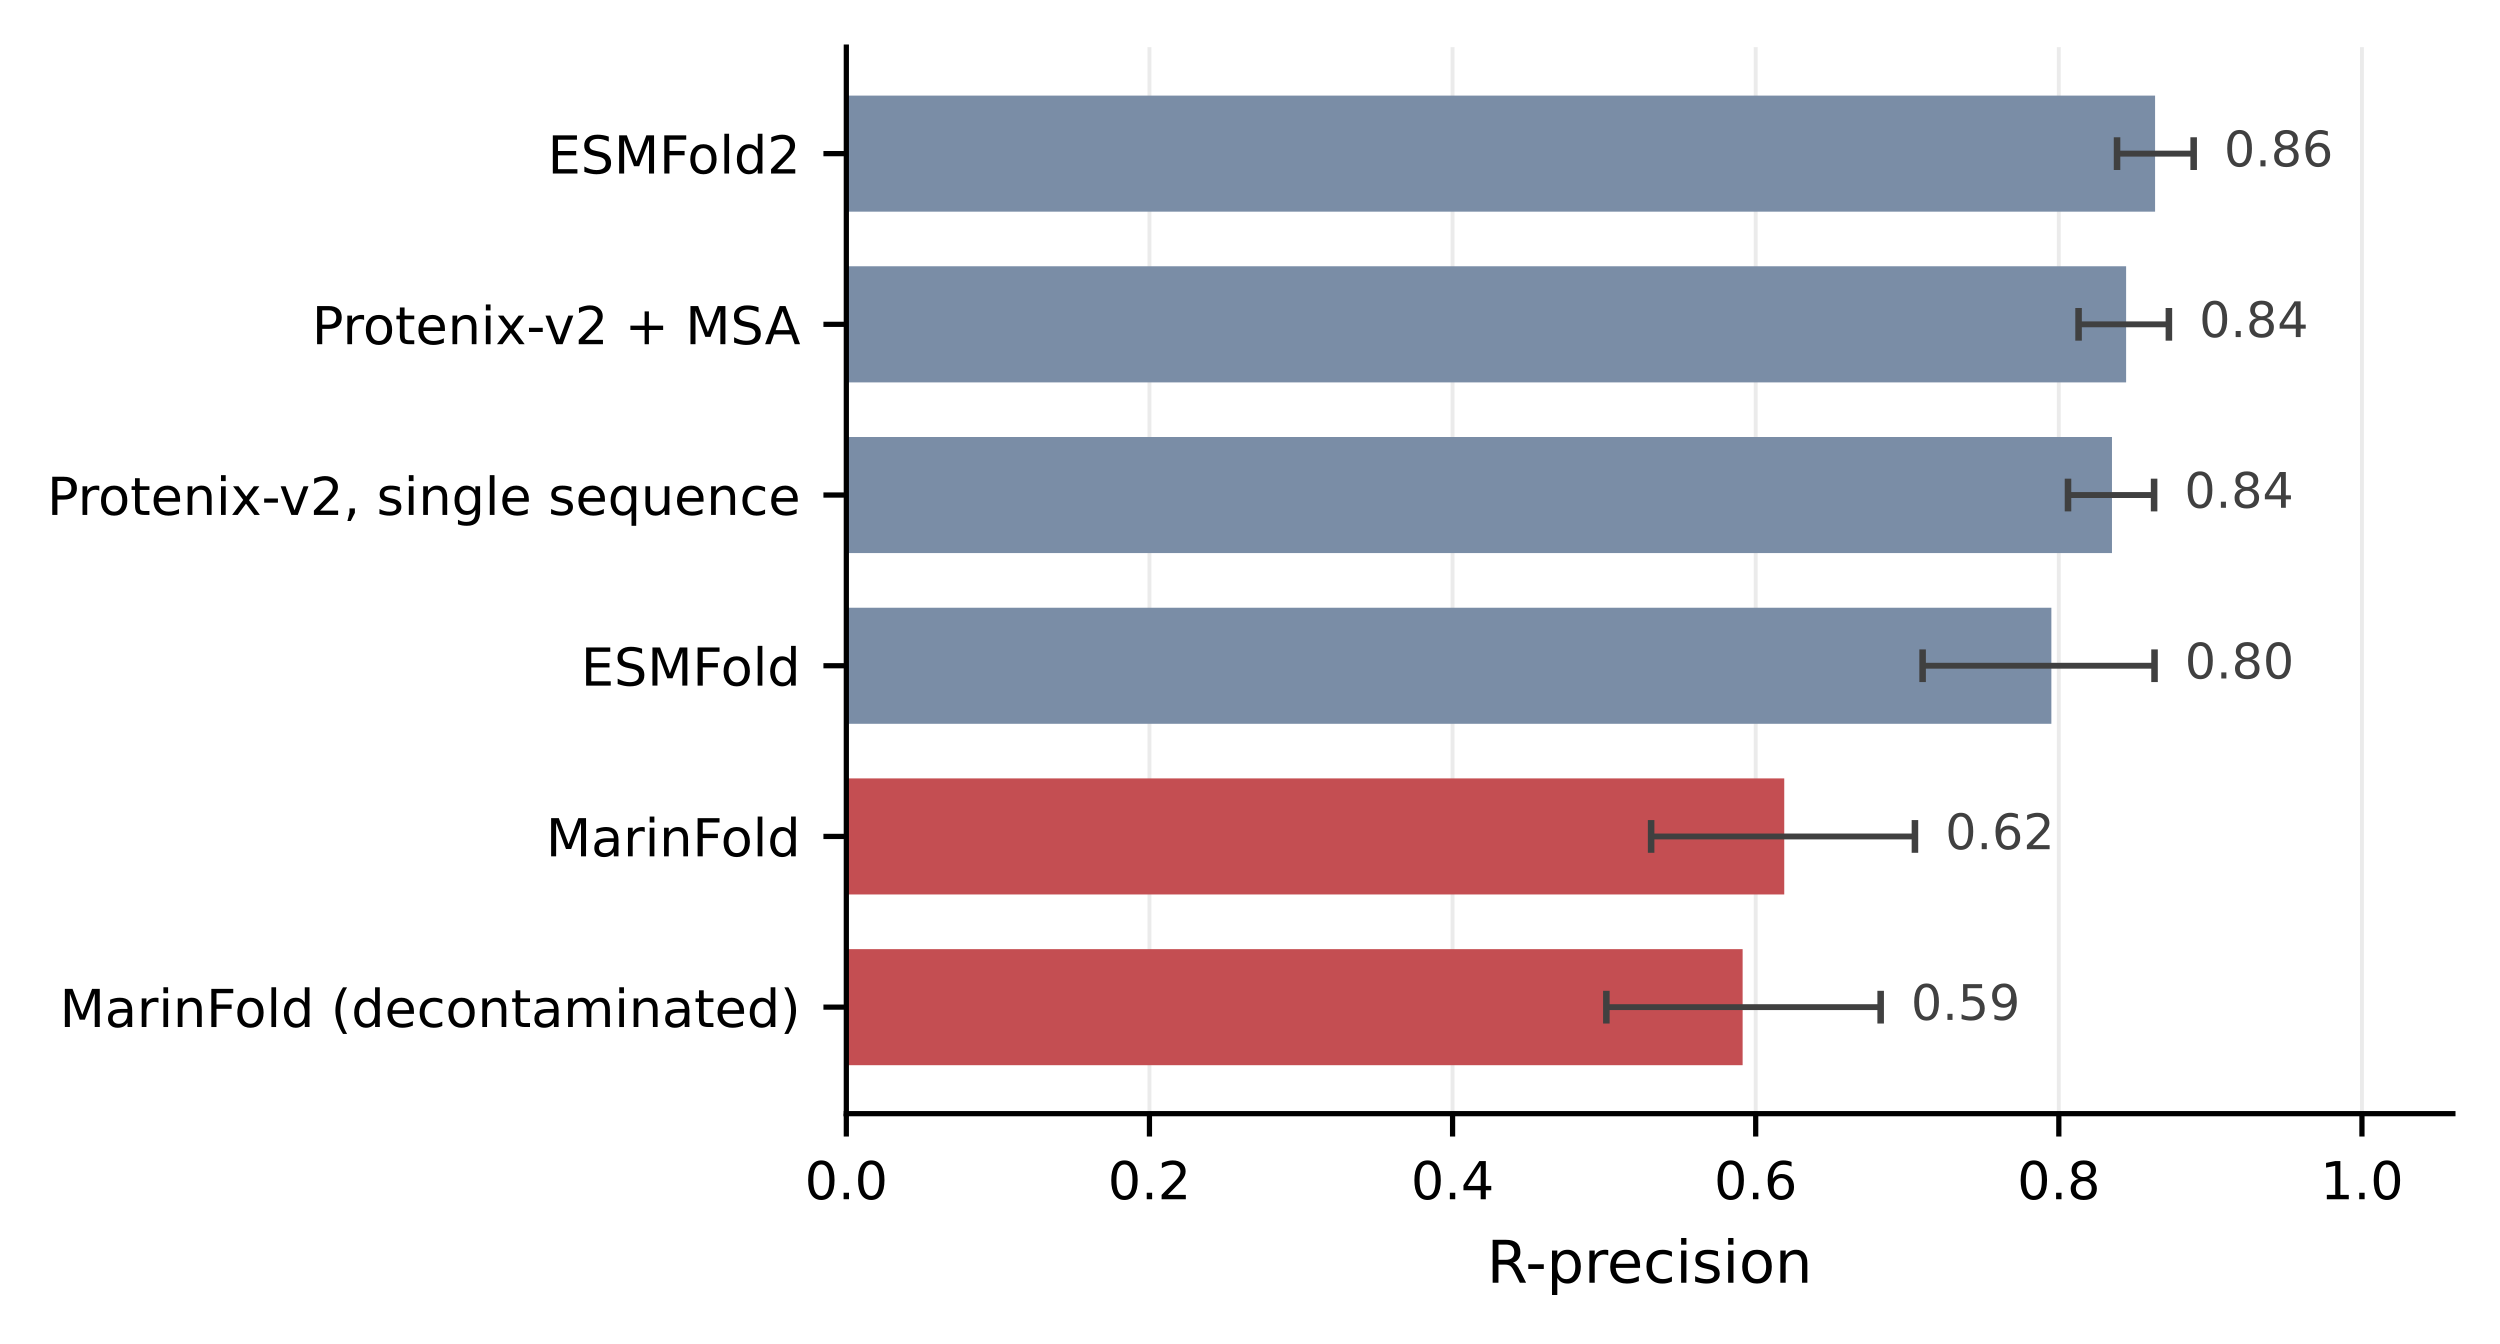
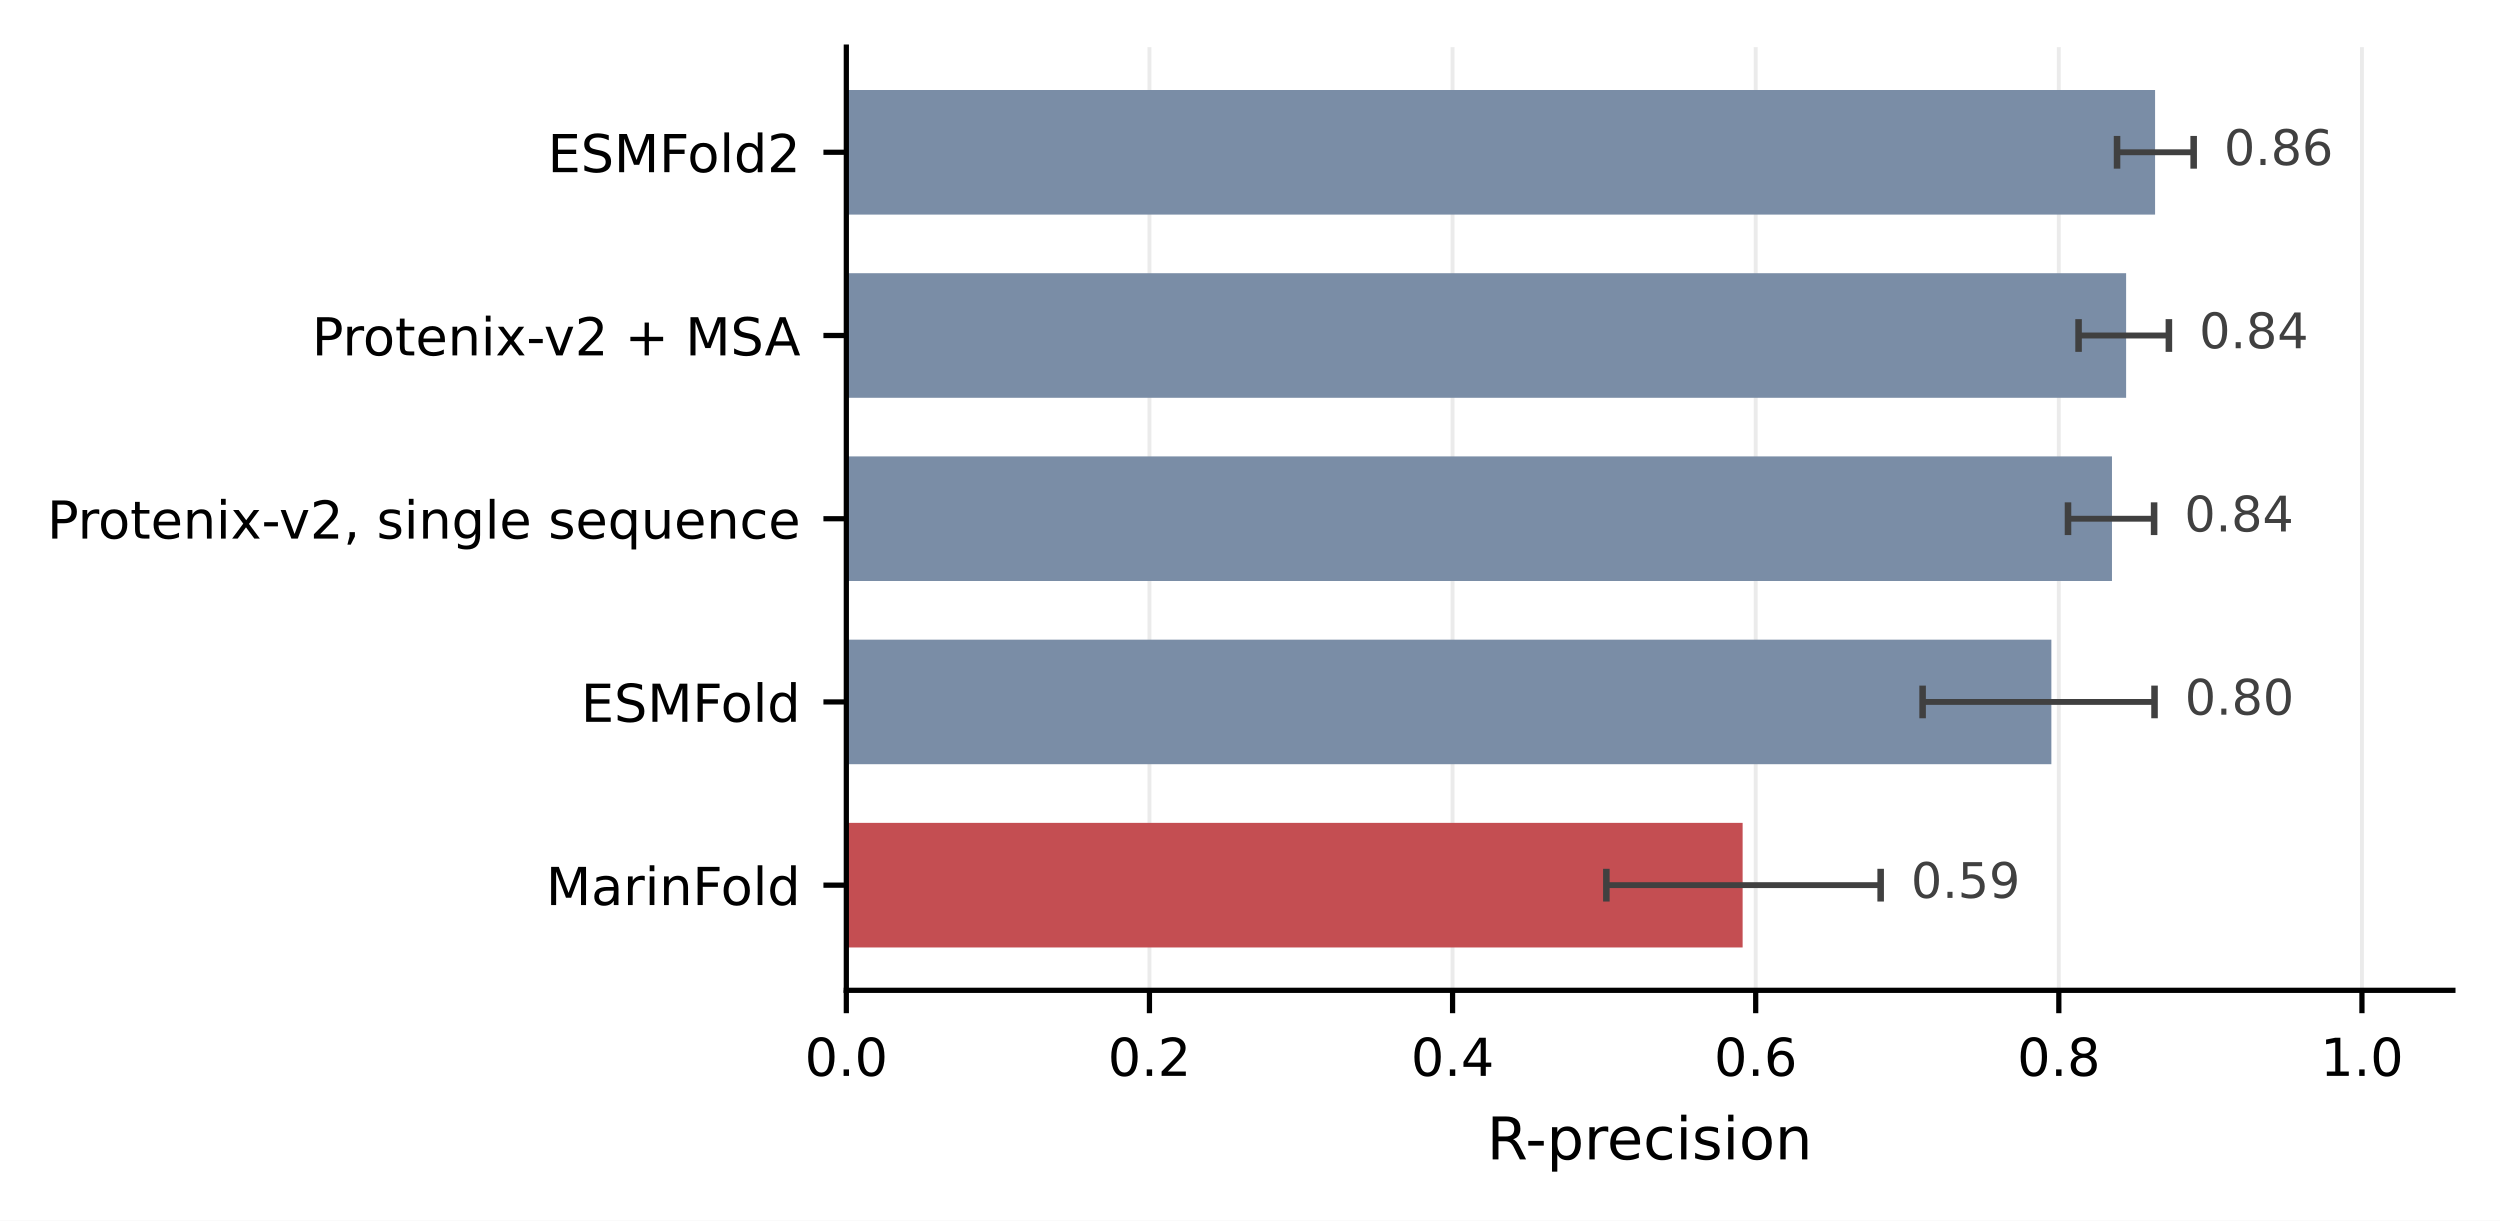
- <svg xmlns="http://www.w3.org/2000/svg" xmlns:xlink="http://www.w3.org/1999/xlink" width="382.058pt" height="205.394pt" viewBox="0 0 382.058 205.394" version="1.1">
+ <svg xmlns="http://www.w3.org/2000/svg" xmlns:xlink="http://www.w3.org/1999/xlink" width="382.058pt" height="186.545pt" viewBox="0 0 382.058 186.545" version="1.1">
  <defs>
    <style type="text/css">*{stroke-linejoin: round; stroke-linecap: butt}</style>
  </defs>
  <g id="figure_1">
    <g id="patch_1">
-       <path d="M 0 205.394  L 382.058 205.394  L 382.058 0  L 0 0  z " style="fill: #ffffff" />
+       <path d="M 0 186.545  L 382.058 186.545  L 382.058 0  L 0 0  z " style="fill: #ffffff" />
    </g>
    <g id="axes_1">
      <g id="patch_2">
-         <path d="M 129.338 170.194  L 374.858 170.194  L 374.858 7.2  L 129.338 7.2  z " style="fill: #ffffff" />
+         <path d="M 129.338 151.344  L 374.858 151.344  L 374.858 7.2  L 129.338 7.2  z " style="fill: #ffffff" />
      </g>
      <g id="matplotlib.axis_1">
        <g id="xtick_1">
          <g id="line2d_1">
-             <path d="M 129.338 170.194  L 129.338 7.2  " clip-path="url(#pa710238997)" style="fill: none; stroke: #b0b0b0; stroke-opacity: 0.25; stroke-width: 0.6; stroke-linecap: square" />
+             <path d="M 129.338 151.344  L 129.338 7.2  " clip-path="url(#p6f34d05c95)" style="fill: none; stroke: #b0b0b0; stroke-opacity: 0.25; stroke-width: 0.6; stroke-linecap: square" />
          </g>
          <g id="line2d_2">
            <defs>
-               <path id="m85f665f893" d="M 0 0  L 0 3.5  " style="stroke: #000000; stroke-width: 0.8" />
+               <path id="md95146d101" d="M 0 0  L 0 3.5  " style="stroke: #000000; stroke-width: 0.8" />
            </defs>
            <g>
-               <use xlink:href="#m85f665f893" x="129.338" y="170.194" style="stroke: #000000; stroke-width: 0.8" />
+               <use xlink:href="#md95146d101" x="129.338" y="151.344" style="stroke: #000000; stroke-width: 0.8" />
            </g>
          </g>
          <g id="text_1">
-             <g transform="translate(122.9762 183.2717) scale(0.08 -0.08)">
+             <g transform="translate(122.9762 164.4221) scale(0.08 -0.08)">
              <defs>
                <path id="DejaVuSans-13" d="M 2034 4250  Q 1547 4250 1301 3770  Q 1056 3291 1056 2328  Q 1056 1369 1301 889  Q 1547 409 2034 409  Q 2525 409 2770 889  Q 3016 1369 3016 2328  Q 3016 3291 2770 3770  Q 2525 4250 2034 4250  z M 2034 4750  Q 2819 4750 3233 4129  Q 3647 3509 3647 2328  Q 3647 1150 3233 529  Q 2819 -91 2034 -91  Q 1250 -91 836 529  Q 422 1150 422 2328  Q 422 3509 836 4129  Q 1250 4750 2034 4750  z " transform="scale(0.015625)" />
                <path id="DejaVuSans-11" d="M 684 794  L 1344 794  L 1344 0  L 684 0  L 684 794  z " transform="scale(0.015625)" />
              </defs>
              <use xlink:href="#DejaVuSans-13" />
              <use xlink:href="#DejaVuSans-11" transform="translate(63.625 0)" />
              <use xlink:href="#DejaVuSans-13" transform="translate(95.40625 0)" />
            </g>
          </g>
        </g>
        <g id="xtick_2">
          <g id="line2d_3">
-             <path d="M 175.662 170.194  L 175.662 7.2  " clip-path="url(#pa710238997)" style="fill: none; stroke: #b0b0b0; stroke-opacity: 0.25; stroke-width: 0.6; stroke-linecap: square" />
+             <path d="M 175.662 151.344  L 175.662 7.2  " clip-path="url(#p6f34d05c95)" style="fill: none; stroke: #b0b0b0; stroke-opacity: 0.25; stroke-width: 0.6; stroke-linecap: square" />
          </g>
          <g id="line2d_4">
            <g>
-               <use xlink:href="#m85f665f893" x="175.662" y="170.194" style="stroke: #000000; stroke-width: 0.8" />
+               <use xlink:href="#md95146d101" x="175.662" y="151.344" style="stroke: #000000; stroke-width: 0.8" />
            </g>
          </g>
          <g id="text_2">
-             <g transform="translate(169.3008 183.2717) scale(0.08 -0.08)">
+             <g transform="translate(169.3008 164.4221) scale(0.08 -0.08)">
              <defs>
                <path id="DejaVuSans-15" d="M 1228 531  L 3431 531  L 3431 0  L 469 0  L 469 531  Q 828 903 1448 1529  Q 2069 2156 2228 2338  Q 2531 2678 2651 2914  Q 2772 3150 2772 3378  Q 2772 3750 2511 3984  Q 2250 4219 1831 4219  Q 1534 4219 1204 4116  Q 875 4013 500 3803  L 500 4441  Q 881 4594 1212 4672  Q 1544 4750 1819 4750  Q 2544 4750 2975 4387  Q 3406 4025 3406 3419  Q 3406 3131 3298 2873  Q 3191 2616 2906 2266  Q 2828 2175 2409 1742  Q 1991 1309 1228 531  z " transform="scale(0.015625)" />
              </defs>
              <use xlink:href="#DejaVuSans-13" />
              <use xlink:href="#DejaVuSans-11" transform="translate(63.625 0)" />
              <use xlink:href="#DejaVuSans-15" transform="translate(95.40625 0)" />
            </g>
          </g>
        </g>
        <g id="xtick_3">
          <g id="line2d_5">
-             <path d="M 221.987 170.194  L 221.987 7.2  " clip-path="url(#pa710238997)" style="fill: none; stroke: #b0b0b0; stroke-opacity: 0.25; stroke-width: 0.6; stroke-linecap: square" />
+             <path d="M 221.987 151.344  L 221.987 7.2  " clip-path="url(#p6f34d05c95)" style="fill: none; stroke: #b0b0b0; stroke-opacity: 0.25; stroke-width: 0.6; stroke-linecap: square" />
          </g>
          <g id="line2d_6">
            <g>
-               <use xlink:href="#m85f665f893" x="221.987" y="170.194" style="stroke: #000000; stroke-width: 0.8" />
+               <use xlink:href="#md95146d101" x="221.987" y="151.344" style="stroke: #000000; stroke-width: 0.8" />
            </g>
          </g>
          <g id="text_3">
-             <g transform="translate(215.6253 183.2717) scale(0.08 -0.08)">
+             <g transform="translate(215.6253 164.4221) scale(0.08 -0.08)">
              <defs>
                <path id="DejaVuSans-17" d="M 2419 4116  L 825 1625  L 2419 1625  L 2419 4116  z M 2253 4666  L 3047 4666  L 3047 1625  L 3713 1625  L 3713 1100  L 3047 1100  L 3047 0  L 2419 0  L 2419 1100  L 313 1100  L 313 1709  L 2253 4666  z " transform="scale(0.015625)" />
              </defs>
              <use xlink:href="#DejaVuSans-13" />
              <use xlink:href="#DejaVuSans-11" transform="translate(63.625 0)" />
              <use xlink:href="#DejaVuSans-17" transform="translate(95.40625 0)" />
            </g>
          </g>
        </g>
        <g id="xtick_4">
          <g id="line2d_7">
-             <path d="M 268.311 170.194  L 268.311 7.2  " clip-path="url(#pa710238997)" style="fill: none; stroke: #b0b0b0; stroke-opacity: 0.25; stroke-width: 0.6; stroke-linecap: square" />
+             <path d="M 268.311 151.344  L 268.311 7.2  " clip-path="url(#p6f34d05c95)" style="fill: none; stroke: #b0b0b0; stroke-opacity: 0.25; stroke-width: 0.6; stroke-linecap: square" />
          </g>
          <g id="line2d_8">
            <g>
-               <use xlink:href="#m85f665f893" x="268.311" y="170.194" style="stroke: #000000; stroke-width: 0.8" />
+               <use xlink:href="#md95146d101" x="268.311" y="151.344" style="stroke: #000000; stroke-width: 0.8" />
            </g>
          </g>
          <g id="text_4">
-             <g transform="translate(261.9498 183.2717) scale(0.08 -0.08)">
+             <g transform="translate(261.9498 164.4221) scale(0.08 -0.08)">
              <defs>
                <path id="DejaVuSans-19" d="M 2113 2584  Q 1688 2584 1439 2293  Q 1191 2003 1191 1497  Q 1191 994 1439 701  Q 1688 409 2113 409  Q 2538 409 2786 701  Q 3034 994 3034 1497  Q 3034 2003 2786 2293  Q 2538 2584 2113 2584  z M 3366 4563  L 3366 3988  Q 3128 4100 2886 4159  Q 2644 4219 2406 4219  Q 1781 4219 1451 3797  Q 1122 3375 1075 2522  Q 1259 2794 1537 2939  Q 1816 3084 2150 3084  Q 2853 3084 3261 2657  Q 3669 2231 3669 1497  Q 3669 778 3244 343  Q 2819 -91 2113 -91  Q 1303 -91 875 529  Q 447 1150 447 2328  Q 447 3434 972 4092  Q 1497 4750 2381 4750  Q 2619 4750 2861 4703  Q 3103 4656 3366 4563  z " transform="scale(0.015625)" />
              </defs>
              <use xlink:href="#DejaVuSans-13" />
              <use xlink:href="#DejaVuSans-11" transform="translate(63.625 0)" />
              <use xlink:href="#DejaVuSans-19" transform="translate(95.40625 0)" />
            </g>
          </g>
        </g>
        <g id="xtick_5">
          <g id="line2d_9">
-             <path d="M 314.636 170.194  L 314.636 7.2  " clip-path="url(#pa710238997)" style="fill: none; stroke: #b0b0b0; stroke-opacity: 0.25; stroke-width: 0.6; stroke-linecap: square" />
+             <path d="M 314.636 151.344  L 314.636 7.2  " clip-path="url(#p6f34d05c95)" style="fill: none; stroke: #b0b0b0; stroke-opacity: 0.25; stroke-width: 0.6; stroke-linecap: square" />
          </g>
          <g id="line2d_10">
            <g>
-               <use xlink:href="#m85f665f893" x="314.636" y="170.194" style="stroke: #000000; stroke-width: 0.8" />
+               <use xlink:href="#md95146d101" x="314.636" y="151.344" style="stroke: #000000; stroke-width: 0.8" />
            </g>
          </g>
          <g id="text_5">
-             <g transform="translate(308.2744 183.2717) scale(0.08 -0.08)">
+             <g transform="translate(308.2744 164.4221) scale(0.08 -0.08)">
              <defs>
                <path id="DejaVuSans-1b" d="M 2034 2216  Q 1584 2216 1326 1975  Q 1069 1734 1069 1313  Q 1069 891 1326 650  Q 1584 409 2034 409  Q 2484 409 2743 651  Q 3003 894 3003 1313  Q 3003 1734 2745 1975  Q 2488 2216 2034 2216  z M 1403 2484  Q 997 2584 770 2862  Q 544 3141 544 3541  Q 544 4100 942 4425  Q 1341 4750 2034 4750  Q 2731 4750 3128 4425  Q 3525 4100 3525 3541  Q 3525 3141 3298 2862  Q 3072 2584 2669 2484  Q 3125 2378 3379 2068  Q 3634 1759 3634 1313  Q 3634 634 3220 271  Q 2806 -91 2034 -91  Q 1263 -91 848 271  Q 434 634 434 1313  Q 434 1759 690 2068  Q 947 2378 1403 2484  z M 1172 3481  Q 1172 3119 1398 2916  Q 1625 2713 2034 2713  Q 2441 2713 2670 2916  Q 2900 3119 2900 3481  Q 2900 3844 2670 4047  Q 2441 4250 2034 4250  Q 1625 4250 1398 4047  Q 1172 3844 1172 3481  z " transform="scale(0.015625)" />
              </defs>
              <use xlink:href="#DejaVuSans-13" />
              <use xlink:href="#DejaVuSans-11" transform="translate(63.625 0)" />
              <use xlink:href="#DejaVuSans-1b" transform="translate(95.40625 0)" />
            </g>
          </g>
        </g>
        <g id="xtick_6">
          <g id="line2d_11">
-             <path d="M 360.96 170.194  L 360.96 7.2  " clip-path="url(#pa710238997)" style="fill: none; stroke: #b0b0b0; stroke-opacity: 0.25; stroke-width: 0.6; stroke-linecap: square" />
+             <path d="M 360.96 151.344  L 360.96 7.2  " clip-path="url(#p6f34d05c95)" style="fill: none; stroke: #b0b0b0; stroke-opacity: 0.25; stroke-width: 0.6; stroke-linecap: square" />
          </g>
          <g id="line2d_12">
            <g>
-               <use xlink:href="#m85f665f893" x="360.96" y="170.194" style="stroke: #000000; stroke-width: 0.8" />
+               <use xlink:href="#md95146d101" x="360.96" y="151.344" style="stroke: #000000; stroke-width: 0.8" />
            </g>
          </g>
          <g id="text_6">
-             <g transform="translate(354.5989 183.2717) scale(0.08 -0.08)">
+             <g transform="translate(354.5989 164.4221) scale(0.08 -0.08)">
              <defs>
                <path id="DejaVuSans-14" d="M 794 531  L 1825 531  L 1825 4091  L 703 3866  L 703 4441  L 1819 4666  L 2450 4666  L 2450 531  L 3481 531  L 3481 0  L 794 0  L 794 531  z " transform="scale(0.015625)" />
              </defs>
              <use xlink:href="#DejaVuSans-14" />
              <use xlink:href="#DejaVuSans-11" transform="translate(63.625 0)" />
              <use xlink:href="#DejaVuSans-13" transform="translate(95.40625 0)" />
            </g>
          </g>
        </g>
        <g id="text_7">
-           <g transform="translate(227.2287 196.0322) scale(0.09 -0.09)">
+           <g transform="translate(227.2287 177.1826) scale(0.09 -0.09)">
            <defs>
              <path id="DejaVuSans-35" d="M 2841 2188  Q 3044 2119 3236 1894  Q 3428 1669 3622 1275  L 4263 0  L 3584 0  L 2988 1197  Q 2756 1666 2539 1819  Q 2322 1972 1947 1972  L 1259 1972  L 1259 0  L 628 0  L 628 4666  L 2053 4666  Q 2853 4666 3247 4331  Q 3641 3997 3641 3322  Q 3641 2881 3436 2590  Q 3231 2300 2841 2188  z M 1259 4147  L 1259 2491  L 2053 2491  Q 2509 2491 2742 2702  Q 2975 2913 2975 3322  Q 2975 3731 2742 3939  Q 2509 4147 2053 4147  L 1259 4147  z " transform="scale(0.015625)" />
              <path id="DejaVuSans-10" d="M 313 2009  L 1997 2009  L 1997 1497  L 313 1497  L 313 2009  z " transform="scale(0.015625)" />
              <path id="DejaVuSans-53" d="M 1159 525  L 1159 -1331  L 581 -1331  L 581 3500  L 1159 3500  L 1159 2969  Q 1341 3281 1617 3432  Q 1894 3584 2278 3584  Q 2916 3584 3314 3078  Q 3713 2572 3713 1747  Q 3713 922 3314 415  Q 2916 -91 2278 -91  Q 1894 -91 1617 61  Q 1341 213 1159 525  z M 3116 1747  Q 3116 2381 2855 2742  Q 2594 3103 2138 3103  Q 1681 3103 1420 2742  Q 1159 2381 1159 1747  Q 1159 1113 1420 752  Q 1681 391 2138 391  Q 2594 391 2855 752  Q 3116 1113 3116 1747  z " transform="scale(0.015625)" />
              <path id="DejaVuSans-55" d="M 2631 2963  Q 2534 3019 2420 3045  Q 2306 3072 2169 3072  Q 1681 3072 1420 2755  Q 1159 2438 1159 1844  L 1159 0  L 581 0  L 581 3500  L 1159 3500  L 1159 2956  Q 1341 3275 1631 3429  Q 1922 3584 2338 3584  Q 2397 3584 2469 3576  Q 2541 3569 2628 3553  L 2631 2963  z " transform="scale(0.015625)" />
              <path id="DejaVuSans-48" d="M 3597 1894  L 3597 1613  L 953 1613  Q 991 1019 1311 708  Q 1631 397 2203 397  Q 2534 397 2845 478  Q 3156 559 3463 722  L 3463 178  Q 3153 47 2828 -22  Q 2503 -91 2169 -91  Q 1331 -91 842 396  Q 353 884 353 1716  Q 353 2575 817 3079  Q 1281 3584 2069 3584  Q 2775 3584 3186 3129  Q 3597 2675 3597 1894  z M 3022 2063  Q 3016 2534 2758 2815  Q 2500 3097 2075 3097  Q 1594 3097 1305 2825  Q 1016 2553 972 2059  L 3022 2063  z " transform="scale(0.015625)" />
              <path id="DejaVuSans-46" d="M 3122 3366  L 3122 2828  Q 2878 2963 2633 3030  Q 2388 3097 2138 3097  Q 1578 3097 1268 2742  Q 959 2388 959 1747  Q 959 1106 1268 751  Q 1578 397 2138 397  Q 2388 397 2633 464  Q 2878 531 3122 666  L 3122 134  Q 2881 22 2623 -34  Q 2366 -91 2075 -91  Q 1284 -91 818 406  Q 353 903 353 1747  Q 353 2603 823 3093  Q 1294 3584 2113 3584  Q 2378 3584 2631 3529  Q 2884 3475 3122 3366  z " transform="scale(0.015625)" />
              <path id="DejaVuSans-4c" d="M 603 3500  L 1178 3500  L 1178 0  L 603 0  L 603 3500  z M 603 4863  L 1178 4863  L 1178 4134  L 603 4134  L 603 4863  z " transform="scale(0.015625)" />
              <path id="DejaVuSans-56" d="M 2834 3397  L 2834 2853  Q 2591 2978 2328 3040  Q 2066 3103 1784 3103  Q 1356 3103 1142 2972  Q 928 2841 928 2578  Q 928 2378 1081 2264  Q 1234 2150 1697 2047  L 1894 2003  Q 2506 1872 2764 1633  Q 3022 1394 3022 966  Q 3022 478 2636 193  Q 2250 -91 1575 -91  Q 1294 -91 989 -36  Q 684 19 347 128  L 347 722  Q 666 556 975 473  Q 1284 391 1588 391  Q 1994 391 2212 530  Q 2431 669 2431 922  Q 2431 1156 2273 1281  Q 2116 1406 1581 1522  L 1381 1569  Q 847 1681 609 1914  Q 372 2147 372 2553  Q 372 3047 722 3315  Q 1072 3584 1716 3584  Q 2034 3584 2315 3537  Q 2597 3491 2834 3397  z " transform="scale(0.015625)" />
              <path id="DejaVuSans-52" d="M 1959 3097  Q 1497 3097 1228 2736  Q 959 2375 959 1747  Q 959 1119 1226 758  Q 1494 397 1959 397  Q 2419 397 2687 759  Q 2956 1122 2956 1747  Q 2956 2369 2687 2733  Q 2419 3097 1959 3097  z M 1959 3584  Q 2709 3584 3137 3096  Q 3566 2609 3566 1747  Q 3566 888 3137 398  Q 2709 -91 1959 -91  Q 1206 -91 779 398  Q 353 888 353 1747  Q 353 2609 779 3096  Q 1206 3584 1959 3584  z " transform="scale(0.015625)" />
              <path id="DejaVuSans-51" d="M 3513 2113  L 3513 0  L 2938 0  L 2938 2094  Q 2938 2591 2744 2837  Q 2550 3084 2163 3084  Q 1697 3084 1428 2787  Q 1159 2491 1159 1978  L 1159 0  L 581 0  L 581 3500  L 1159 3500  L 1159 2956  Q 1366 3272 1645 3428  Q 1925 3584 2291 3584  Q 2894 3584 3203 3211  Q 3513 2838 3513 2113  z " transform="scale(0.015625)" />
            </defs>
            <use xlink:href="#DejaVuSans-35" />
            <use xlink:href="#DejaVuSans-10" transform="translate(65.4375 0)" />
            <use xlink:href="#DejaVuSans-53" transform="translate(101.5156 0)" />
            <use xlink:href="#DejaVuSans-55" transform="translate(165 0)" />
            <use xlink:href="#DejaVuSans-48" transform="translate(203.9062 0)" />
            <use xlink:href="#DejaVuSans-46" transform="translate(265.4375 0)" />
            <use xlink:href="#DejaVuSans-4c" transform="translate(320.4219 0)" />
            <use xlink:href="#DejaVuSans-56" transform="translate(348.2031 0)" />
            <use xlink:href="#DejaVuSans-4c" transform="translate(400.2969 0)" />
            <use xlink:href="#DejaVuSans-52" transform="translate(428.0781 0)" />
            <use xlink:href="#DejaVuSans-51" transform="translate(489.2656 0)" />
          </g>
        </g>
      </g>
      <g id="matplotlib.axis_2">
        <g id="ytick_1">
          <g id="line2d_13">
            <defs>
-               <path id="m7bad639165" d="M 0 0  L -3.5 0  " style="stroke: #000000; stroke-width: 0.8" />
+               <path id="m1cde86ae69" d="M 0 0  L -3.5 0  " style="stroke: #000000; stroke-width: 0.8" />
            </defs>
            <g>
-               <use xlink:href="#m7bad639165" x="129.338" y="153.915" style="stroke: #000000; stroke-width: 0.8" />
+               <use xlink:href="#m1cde86ae69" x="129.338" y="135.272" style="stroke: #000000; stroke-width: 0.8" />
            </g>
          </g>
          <g id="text_8">
-             <g transform="translate(9.125 156.9545) scale(0.08 -0.08)">
+             <g transform="translate(83.43875 138.3114) scale(0.08 -0.08)">
              <defs>
                <path id="DejaVuSans-30" d="M 628 4666  L 1569 4666  L 2759 1491  L 3956 4666  L 4897 4666  L 4897 0  L 4281 0  L 4281 4097  L 3078 897  L 2444 897  L 1241 4097  L 1241 0  L 628 0  L 628 4666  z " transform="scale(0.015625)" />
                <path id="DejaVuSans-44" d="M 2194 1759  Q 1497 1759 1228 1600  Q 959 1441 959 1056  Q 959 750 1161 570  Q 1363 391 1709 391  Q 2188 391 2477 730  Q 2766 1069 2766 1631  L 2766 1759  L 2194 1759  z M 3341 1997  L 3341 0  L 2766 0  L 2766 531  Q 2569 213 2275 61  Q 1981 -91 1556 -91  Q 1019 -91 701 211  Q 384 513 384 1019  Q 384 1609 779 1909  Q 1175 2209 1959 2209  L 2766 2209  L 2766 2266  Q 2766 2663 2505 2880  Q 2244 3097 1772 3097  Q 1472 3097 1187 3025  Q 903 2953 641 2809  L 641 3341  Q 956 3463 1253 3523  Q 1550 3584 1831 3584  Q 2591 3584 2966 3190  Q 3341 2797 3341 1997  z " transform="scale(0.015625)" />
                <path id="DejaVuSans-29" d="M 628 4666  L 3309 4666  L 3309 4134  L 1259 4134  L 1259 2759  L 3109 2759  L 3109 2228  L 1259 2228  L 1259 0  L 628 0  L 628 4666  z " transform="scale(0.015625)" />
                <path id="DejaVuSans-4f" d="M 603 4863  L 1178 4863  L 1178 0  L 603 0  L 603 4863  z " transform="scale(0.015625)" />
                <path id="DejaVuSans-47" d="M 2906 2969  L 2906 4863  L 3481 4863  L 3481 0  L 2906 0  L 2906 525  Q 2725 213 2448 61  Q 2172 -91 1784 -91  Q 1150 -91 751 415  Q 353 922 353 1747  Q 353 2572 751 3078  Q 1150 3584 1784 3584  Q 2172 3584 2448 3432  Q 2725 3281 2906 2969  z M 947 1747  Q 947 1113 1208 752  Q 1469 391 1925 391  Q 2381 391 2643 752  Q 2906 1113 2906 1747  Q 2906 2381 2643 2742  Q 2381 3103 1925 3103  Q 1469 3103 1208 2742  Q 947 2381 947 1747  z " transform="scale(0.015625)" />
-                 <path id="DejaVuSans-3" transform="scale(0.015625)" />
-                 <path id="DejaVuSans-b" d="M 1984 4856  Q 1566 4138 1362 3434  Q 1159 2731 1159 2009  Q 1159 1288 1364 580  Q 1569 -128 1984 -844  L 1484 -844  Q 1016 -109 783 600  Q 550 1309 550 2009  Q 550 2706 781 3412  Q 1013 4119 1484 4856  L 1984 4856  z " transform="scale(0.015625)" />
-                 <path id="DejaVuSans-57" d="M 1172 4494  L 1172 3500  L 2356 3500  L 2356 3053  L 1172 3053  L 1172 1153  Q 1172 725 1289 603  Q 1406 481 1766 481  L 2356 481  L 2356 0  L 1766 0  Q 1100 0 847 248  Q 594 497 594 1153  L 594 3053  L 172 3053  L 172 3500  L 594 3500  L 594 4494  L 1172 4494  z " transform="scale(0.015625)" />
-                 <path id="DejaVuSans-50" d="M 3328 2828  Q 3544 3216 3844 3400  Q 4144 3584 4550 3584  Q 5097 3584 5394 3201  Q 5691 2819 5691 2113  L 5691 0  L 5113 0  L 5113 2094  Q 5113 2597 4934 2840  Q 4756 3084 4391 3084  Q 3944 3084 3684 2787  Q 3425 2491 3425 1978  L 3425 0  L 2847 0  L 2847 2094  Q 2847 2600 2669 2842  Q 2491 3084 2119 3084  Q 1678 3084 1418 2786  Q 1159 2488 1159 1978  L 1159 0  L 581 0  L 581 3500  L 1159 3500  L 1159 2956  Q 1356 3278 1631 3431  Q 1906 3584 2284 3584  Q 2666 3584 2933 3390  Q 3200 3197 3328 2828  z " transform="scale(0.015625)" />
-                 <path id="DejaVuSans-c" d="M 513 4856  L 1013 4856  Q 1481 4119 1714 3412  Q 1947 2706 1947 2009  Q 1947 1309 1714 600  Q 1481 -109 1013 -844  L 513 -844  Q 928 -128 1133 580  Q 1338 1288 1338 2009  Q 1338 2731 1133 3434  Q 928 4138 513 4856  z " transform="scale(0.015625)" />
              </defs>
              <use xlink:href="#DejaVuSans-30" />
              <use xlink:href="#DejaVuSans-44" transform="translate(86.28125 0)" />
              <use xlink:href="#DejaVuSans-55" transform="translate(147.5625 0)" />
              <use xlink:href="#DejaVuSans-4c" transform="translate(188.6719 0)" />
              <use xlink:href="#DejaVuSans-51" transform="translate(216.4531 0)" />
              <use xlink:href="#DejaVuSans-29" transform="translate(279.8281 0)" />
              <use xlink:href="#DejaVuSans-52" transform="translate(333.7812 0)" />
              <use xlink:href="#DejaVuSans-4f" transform="translate(394.9688 0)" />
              <use xlink:href="#DejaVuSans-47" transform="translate(422.75 0)" />
-               <use xlink:href="#DejaVuSans-3" transform="translate(486.2344 0)" />
-               <use xlink:href="#DejaVuSans-b" transform="translate(518.0156 0)" />
-               <use xlink:href="#DejaVuSans-47" transform="translate(557.0312 0)" />
-               <use xlink:href="#DejaVuSans-48" transform="translate(620.5156 0)" />
-               <use xlink:href="#DejaVuSans-46" transform="translate(682.0469 0)" />
-               <use xlink:href="#DejaVuSans-52" transform="translate(737.0312 0)" />
-               <use xlink:href="#DejaVuSans-51" transform="translate(798.2188 0)" />
-               <use xlink:href="#DejaVuSans-57" transform="translate(861.5938 0)" />
-               <use xlink:href="#DejaVuSans-44" transform="translate(900.7969 0)" />
-               <use xlink:href="#DejaVuSans-50" transform="translate(962.0781 0)" />
-               <use xlink:href="#DejaVuSans-4c" transform="translate(1059.484 0)" />
-               <use xlink:href="#DejaVuSans-51" transform="translate(1087.266 0)" />
-               <use xlink:href="#DejaVuSans-44" transform="translate(1150.641 0)" />
-               <use xlink:href="#DejaVuSans-57" transform="translate(1211.922 0)" />
-               <use xlink:href="#DejaVuSans-48" transform="translate(1251.125 0)" />
-               <use xlink:href="#DejaVuSans-47" transform="translate(1312.656 0)" />
-               <use xlink:href="#DejaVuSans-c" transform="translate(1376.141 0)" />
            </g>
          </g>
        </g>
        <g id="ytick_2">
          <g id="line2d_14">
            <g>
-               <use xlink:href="#m7bad639165" x="129.338" y="127.828" style="stroke: #000000; stroke-width: 0.8" />
+               <use xlink:href="#m1cde86ae69" x="129.338" y="107.272" style="stroke: #000000; stroke-width: 0.8" />
            </g>
          </g>
          <g id="text_9">
-             <g transform="translate(83.43875 130.8672) scale(0.08 -0.08)">
-               <use xlink:href="#DejaVuSans-30" />
-               <use xlink:href="#DejaVuSans-44" transform="translate(86.28125 0)" />
-               <use xlink:href="#DejaVuSans-55" transform="translate(147.5625 0)" />
-               <use xlink:href="#DejaVuSans-4c" transform="translate(188.6719 0)" />
-               <use xlink:href="#DejaVuSans-51" transform="translate(216.4531 0)" />
-               <use xlink:href="#DejaVuSans-29" transform="translate(279.8281 0)" />
-               <use xlink:href="#DejaVuSans-52" transform="translate(333.7812 0)" />
-               <use xlink:href="#DejaVuSans-4f" transform="translate(394.9688 0)" />
-               <use xlink:href="#DejaVuSans-47" transform="translate(422.75 0)" />
-             </g>
-           </g>
-         </g>
-         <g id="ytick_3">
-           <g id="line2d_15">
-             <g>
-               <use xlink:href="#m7bad639165" x="129.338" y="101.74" style="stroke: #000000; stroke-width: 0.8" />
-             </g>
-           </g>
-           <g id="text_10">
-             <g transform="translate(88.78875 104.7798) scale(0.08 -0.08)">
+             <g transform="translate(88.78875 110.3114) scale(0.08 -0.08)">
              <defs>
                <path id="DejaVuSans-28" d="M 628 4666  L 3578 4666  L 3578 4134  L 1259 4134  L 1259 2753  L 3481 2753  L 3481 2222  L 1259 2222  L 1259 531  L 3634 531  L 3634 0  L 628 0  L 628 4666  z " transform="scale(0.015625)" />
                <path id="DejaVuSans-36" d="M 3425 4513  L 3425 3897  Q 3066 4069 2747 4153  Q 2428 4238 2131 4238  Q 1616 4238 1336 4038  Q 1056 3838 1056 3469  Q 1056 3159 1242 3001  Q 1428 2844 1947 2747  L 2328 2669  Q 3034 2534 3370 2195  Q 3706 1856 3706 1288  Q 3706 609 3251 259  Q 2797 -91 1919 -91  Q 1588 -91 1214 -16  Q 841 59 441 206  L 441 856  Q 825 641 1194 531  Q 1563 422 1919 422  Q 2459 422 2753 634  Q 3047 847 3047 1241  Q 3047 1584 2836 1778  Q 2625 1972 2144 2069  L 1759 2144  Q 1053 2284 737 2584  Q 422 2884 422 3419  Q 422 4038 858 4394  Q 1294 4750 2059 4750  Q 2388 4750 2728 4690  Q 3069 4631 3425 4513  z " transform="scale(0.015625)" />
              </defs>
              <use xlink:href="#DejaVuSans-28" />
              <use xlink:href="#DejaVuSans-36" transform="translate(63.1875 0)" />
              <use xlink:href="#DejaVuSans-30" transform="translate(126.6719 0)" />
              <use xlink:href="#DejaVuSans-29" transform="translate(212.9531 0)" />
              <use xlink:href="#DejaVuSans-52" transform="translate(266.9062 0)" />
              <use xlink:href="#DejaVuSans-4f" transform="translate(328.0938 0)" />
              <use xlink:href="#DejaVuSans-47" transform="translate(355.875 0)" />
            </g>
          </g>
        </g>
-         <g id="ytick_4">
-           <g id="line2d_16">
-             <g>
-               <use xlink:href="#m7bad639165" x="129.338" y="75.653" style="stroke: #000000; stroke-width: 0.8" />
-             </g>
-           </g>
-           <g id="text_11">
-             <g transform="translate(7.2 78.69251) scale(0.08 -0.08)">
+         <g id="ytick_3">
+           <g id="line2d_15">
+             <g>
+               <use xlink:href="#m1cde86ae69" x="129.338" y="79.272" style="stroke: #000000; stroke-width: 0.8" />
+             </g>
+           </g>
+           <g id="text_10">
+             <g transform="translate(7.2 82.31137) scale(0.08 -0.08)">
              <defs>
                <path id="DejaVuSans-33" d="M 1259 4147  L 1259 2394  L 2053 2394  Q 2494 2394 2734 2622  Q 2975 2850 2975 3272  Q 2975 3691 2734 3919  Q 2494 4147 2053 4147  L 1259 4147  z M 628 4666  L 2053 4666  Q 2838 4666 3239 4311  Q 3641 3956 3641 3272  Q 3641 2581 3239 2228  Q 2838 1875 2053 1875  L 1259 1875  L 1259 0  L 628 0  L 628 4666  z " transform="scale(0.015625)" />
+                 <path id="DejaVuSans-57" d="M 1172 4494  L 1172 3500  L 2356 3500  L 2356 3053  L 1172 3053  L 1172 1153  Q 1172 725 1289 603  Q 1406 481 1766 481  L 2356 481  L 2356 0  L 1766 0  Q 1100 0 847 248  Q 594 497 594 1153  L 594 3053  L 172 3053  L 172 3500  L 594 3500  L 594 4494  L 1172 4494  z " transform="scale(0.015625)" />
                <path id="DejaVuSans-5b" d="M 3513 3500  L 2247 1797  L 3578 0  L 2900 0  L 1881 1375  L 863 0  L 184 0  L 1544 1831  L 300 3500  L 978 3500  L 1906 2253  L 2834 3500  L 3513 3500  z " transform="scale(0.015625)" />
                <path id="DejaVuSans-59" d="M 191 3500  L 800 3500  L 1894 563  L 2988 3500  L 3597 3500  L 2284 0  L 1503 0  L 191 3500  z " transform="scale(0.015625)" />
                <path id="DejaVuSans-f" d="M 750 794  L 1409 794  L 1409 256  L 897 -744  L 494 -744  L 750 256  L 750 794  z " transform="scale(0.015625)" />
+                 <path id="DejaVuSans-3" transform="scale(0.015625)" />
                <path id="DejaVuSans-4a" d="M 2906 1791  Q 2906 2416 2648 2759  Q 2391 3103 1925 3103  Q 1463 3103 1205 2759  Q 947 2416 947 1791  Q 947 1169 1205 825  Q 1463 481 1925 481  Q 2391 481 2648 825  Q 2906 1169 2906 1791  z M 3481 434  Q 3481 -459 3084 -895  Q 2688 -1331 1869 -1331  Q 1566 -1331 1297 -1286  Q 1028 -1241 775 -1147  L 775 -588  Q 1028 -725 1275 -790  Q 1522 -856 1778 -856  Q 2344 -856 2625 -561  Q 2906 -266 2906 331  L 2906 616  Q 2728 306 2450 153  Q 2172 0 1784 0  Q 1141 0 747 490  Q 353 981 353 1791  Q 353 2603 747 3093  Q 1141 3584 1784 3584  Q 2172 3584 2450 3431  Q 2728 3278 2906 2969  L 2906 3500  L 3481 3500  L 3481 434  z " transform="scale(0.015625)" />
                <path id="DejaVuSans-54" d="M 947 1747  Q 947 1113 1208 752  Q 1469 391 1925 391  Q 2381 391 2643 752  Q 2906 1113 2906 1747  Q 2906 2381 2643 2742  Q 2381 3103 1925 3103  Q 1469 3103 1208 2742  Q 947 2381 947 1747  z M 2906 525  Q 2725 213 2448 61  Q 2172 -91 1784 -91  Q 1150 -91 751 415  Q 353 922 353 1747  Q 353 2572 751 3078  Q 1150 3584 1784 3584  Q 2172 3584 2448 3432  Q 2725 3281 2906 2969  L 2906 3500  L 3481 3500  L 3481 -1331  L 2906 -1331  L 2906 525  z " transform="scale(0.015625)" />
                <path id="DejaVuSans-58" d="M 544 1381  L 544 3500  L 1119 3500  L 1119 1403  Q 1119 906 1312 657  Q 1506 409 1894 409  Q 2359 409 2629 706  Q 2900 1003 2900 1516  L 2900 3500  L 3475 3500  L 3475 0  L 2900 0  L 2900 538  Q 2691 219 2414 64  Q 2138 -91 1772 -91  Q 1169 -91 856 284  Q 544 659 544 1381  z M 1991 3584  L 1991 3584  z " transform="scale(0.015625)" />
              </defs>
              <use xlink:href="#DejaVuSans-33" />
              <use xlink:href="#DejaVuSans-55" transform="translate(58.54688 0)" />
              <use xlink:href="#DejaVuSans-52" transform="translate(97.45312 0)" />
              <use xlink:href="#DejaVuSans-57" transform="translate(158.6406 0)" />
              <use xlink:href="#DejaVuSans-48" transform="translate(197.8438 0)" />
              <use xlink:href="#DejaVuSans-51" transform="translate(259.375 0)" />
              <use xlink:href="#DejaVuSans-4c" transform="translate(322.75 0)" />
              <use xlink:href="#DejaVuSans-5b" transform="translate(350.5312 0)" />
              <use xlink:href="#DejaVuSans-10" transform="translate(409.7188 0)" />
              <use xlink:href="#DejaVuSans-59" transform="translate(443.1094 0)" />
              <use xlink:href="#DejaVuSans-15" transform="translate(502.2969 0)" />
              <use xlink:href="#DejaVuSans-f" transform="translate(565.9219 0)" />
              <use xlink:href="#DejaVuSans-3" transform="translate(597.7031 0)" />
              <use xlink:href="#DejaVuSans-56" transform="translate(629.4844 0)" />
              <use xlink:href="#DejaVuSans-4c" transform="translate(681.5781 0)" />
              <use xlink:href="#DejaVuSans-51" transform="translate(709.3594 0)" />
              <use xlink:href="#DejaVuSans-4a" transform="translate(772.7344 0)" />
              <use xlink:href="#DejaVuSans-4f" transform="translate(836.2188 0)" />
              <use xlink:href="#DejaVuSans-48" transform="translate(864 0)" />
              <use xlink:href="#DejaVuSans-3" transform="translate(925.5312 0)" />
              <use xlink:href="#DejaVuSans-56" transform="translate(957.3125 0)" />
              <use xlink:href="#DejaVuSans-48" transform="translate(1009.406 0)" />
              <use xlink:href="#DejaVuSans-54" transform="translate(1070.938 0)" />
              <use xlink:href="#DejaVuSans-58" transform="translate(1134.422 0)" />
              <use xlink:href="#DejaVuSans-48" transform="translate(1197.797 0)" />
              <use xlink:href="#DejaVuSans-51" transform="translate(1259.328 0)" />
              <use xlink:href="#DejaVuSans-46" transform="translate(1322.703 0)" />
              <use xlink:href="#DejaVuSans-48" transform="translate(1377.688 0)" />
            </g>
          </g>
        </g>
-         <g id="ytick_5">
-           <g id="line2d_17">
-             <g>
-               <use xlink:href="#m7bad639165" x="129.338" y="49.566" style="stroke: #000000; stroke-width: 0.8" />
-             </g>
-           </g>
-           <g id="text_12">
-             <g transform="translate(47.6725 52.60519) scale(0.08 -0.08)">
+         <g id="ytick_4">
+           <g id="line2d_16">
+             <g>
+               <use xlink:href="#m1cde86ae69" x="129.338" y="51.272" style="stroke: #000000; stroke-width: 0.8" />
+             </g>
+           </g>
+           <g id="text_11">
+             <g transform="translate(47.6725 54.31137) scale(0.08 -0.08)">
              <defs>
                <path id="DejaVuSans-e" d="M 2944 4013  L 2944 2272  L 4684 2272  L 4684 1741  L 2944 1741  L 2944 0  L 2419 0  L 2419 1741  L 678 1741  L 678 2272  L 2419 2272  L 2419 4013  L 2944 4013  z " transform="scale(0.015625)" />
                <path id="DejaVuSans-24" d="M 2188 4044  L 1331 1722  L 3047 1722  L 2188 4044  z M 1831 4666  L 2547 4666  L 4325 0  L 3669 0  L 3244 1197  L 1141 1197  L 716 0  L 50 0  L 1831 4666  z " transform="scale(0.015625)" />
              </defs>
              <use xlink:href="#DejaVuSans-33" />
              <use xlink:href="#DejaVuSans-55" transform="translate(58.54688 0)" />
              <use xlink:href="#DejaVuSans-52" transform="translate(97.45312 0)" />
              <use xlink:href="#DejaVuSans-57" transform="translate(158.6406 0)" />
              <use xlink:href="#DejaVuSans-48" transform="translate(197.8438 0)" />
              <use xlink:href="#DejaVuSans-51" transform="translate(259.375 0)" />
              <use xlink:href="#DejaVuSans-4c" transform="translate(322.75 0)" />
              <use xlink:href="#DejaVuSans-5b" transform="translate(350.5312 0)" />
              <use xlink:href="#DejaVuSans-10" transform="translate(409.7188 0)" />
              <use xlink:href="#DejaVuSans-59" transform="translate(443.1094 0)" />
              <use xlink:href="#DejaVuSans-15" transform="translate(502.2969 0)" />
              <use xlink:href="#DejaVuSans-3" transform="translate(565.9219 0)" />
              <use xlink:href="#DejaVuSans-e" transform="translate(597.7031 0)" />
              <use xlink:href="#DejaVuSans-3" transform="translate(681.5 0)" />
              <use xlink:href="#DejaVuSans-30" transform="translate(713.2812 0)" />
              <use xlink:href="#DejaVuSans-36" transform="translate(799.5625 0)" />
              <use xlink:href="#DejaVuSans-24" transform="translate(864.9062 0)" />
            </g>
          </g>
        </g>
-         <g id="ytick_6">
-           <g id="line2d_18">
-             <g>
-               <use xlink:href="#m7bad639165" x="129.338" y="23.478" style="stroke: #000000; stroke-width: 0.8" />
-             </g>
-           </g>
-           <g id="text_13">
-             <g transform="translate(83.69875 26.51787) scale(0.08 -0.08)">
+         <g id="ytick_5">
+           <g id="line2d_17">
+             <g>
+               <use xlink:href="#m1cde86ae69" x="129.338" y="23.272" style="stroke: #000000; stroke-width: 0.8" />
+             </g>
+           </g>
+           <g id="text_12">
+             <g transform="translate(83.69875 26.31138) scale(0.08 -0.08)">
              <use xlink:href="#DejaVuSans-28" />
              <use xlink:href="#DejaVuSans-36" transform="translate(63.1875 0)" />
              <use xlink:href="#DejaVuSans-30" transform="translate(126.6719 0)" />
              <use xlink:href="#DejaVuSans-29" transform="translate(212.9531 0)" />
              <use xlink:href="#DejaVuSans-52" transform="translate(266.9062 0)" />
              <use xlink:href="#DejaVuSans-4f" transform="translate(328.0938 0)" />
              <use xlink:href="#DejaVuSans-47" transform="translate(355.875 0)" />
              <use xlink:href="#DejaVuSans-15" transform="translate(419.3594 0)" />
            </g>
          </g>
        </g>
      </g>
      <g id="patch_3">
-         <path d="M 129.338 162.785  L 266.315 162.785  L 266.315 145.045  L 129.338 145.045  z " clip-path="url(#pa710238997)" style="fill: #c44e52" />
+         <path d="M 129.338 144.792  L 266.315 144.792  L 266.315 125.752  L 129.338 125.752  z " clip-path="url(#p6f34d05c95)" style="fill: #c44e52" />
      </g>
      <g id="patch_4">
-         <path d="M 129.338 136.697  L 272.674 136.697  L 272.674 118.958  L 129.338 118.958  z " clip-path="url(#pa710238997)" style="fill: #c44e52" />
+         <path d="M 129.338 116.792  L 313.496 116.792  L 313.496 97.752  L 129.338 97.752  z " clip-path="url(#p6f34d05c95)" style="fill: #7a8da6" />
      </g>
      <g id="patch_5">
-         <path d="M 129.338 110.61  L 313.496 110.61  L 313.496 92.871  L 129.338 92.871  z " clip-path="url(#pa710238997)" style="fill: #7a8da6" />
+         <path d="M 129.338 88.792  L 322.759 88.792  L 322.759 69.752  L 129.338 69.752  z " clip-path="url(#p6f34d05c95)" style="fill: #7a8da6" />
      </g>
      <g id="patch_6">
-         <path d="M 129.338 84.523  L 322.759 84.523  L 322.759 66.783  L 129.338 66.783  z " clip-path="url(#pa710238997)" style="fill: #7a8da6" />
+         <path d="M 129.338 60.792  L 324.92 60.792  L 324.92 41.752  L 129.338 41.752  z " clip-path="url(#p6f34d05c95)" style="fill: #7a8da6" />
      </g>
      <g id="patch_7">
-         <path d="M 129.338 58.436  L 324.92 58.436  L 324.92 40.696  L 129.338 40.696  z " clip-path="url(#pa710238997)" style="fill: #7a8da6" />
+         <path d="M 129.338 32.792  L 329.346 32.792  L 329.346 13.752  L 129.338 13.752  z " clip-path="url(#p6f34d05c95)" style="fill: #7a8da6" />
+       </g>
+       <g id="LineCollection_1">
+         <path d="M 245.488 135.272  L 287.408 135.272  " clip-path="url(#p6f34d05c95)" style="fill: none; stroke: #404040; stroke-width: 0.9" />
+         <path d="M 293.819 107.272  L 329.262 107.272  " clip-path="url(#p6f34d05c95)" style="fill: none; stroke: #404040; stroke-width: 0.9" />
+         <path d="M 316.038 79.272  L 329.196 79.272  " clip-path="url(#p6f34d05c95)" style="fill: none; stroke: #404040; stroke-width: 0.9" />
+         <path d="M 317.654 51.272  L 331.457 51.272  " clip-path="url(#p6f34d05c95)" style="fill: none; stroke: #404040; stroke-width: 0.9" />
+         <path d="M 323.534 23.272  L 335.243 23.272  " clip-path="url(#p6f34d05c95)" style="fill: none; stroke: #404040; stroke-width: 0.9" />
+       </g>
+       <g id="line2d_18">
+         <defs>
+           <path id="m6f73214be7" d="M 0 2.5  L 0 -2.5  " style="stroke: #404040" />
+         </defs>
+         <g clip-path="url(#p6f34d05c95)">
+           <use xlink:href="#m6f73214be7" x="245.488" y="135.272" style="fill: #1f77b4; stroke: #404040" />
+           <use xlink:href="#m6f73214be7" x="293.819" y="107.272" style="fill: #1f77b4; stroke: #404040" />
+           <use xlink:href="#m6f73214be7" x="316.038" y="79.272" style="fill: #1f77b4; stroke: #404040" />
+           <use xlink:href="#m6f73214be7" x="317.654" y="51.272" style="fill: #1f77b4; stroke: #404040" />
+           <use xlink:href="#m6f73214be7" x="323.534" y="23.272" style="fill: #1f77b4; stroke: #404040" />
+         </g>
+       </g>
+       <g id="line2d_19">
+         <g clip-path="url(#p6f34d05c95)">
+           <use xlink:href="#m6f73214be7" x="287.408" y="135.272" style="fill: #1f77b4; stroke: #404040" />
+           <use xlink:href="#m6f73214be7" x="329.262" y="107.272" style="fill: #1f77b4; stroke: #404040" />
+           <use xlink:href="#m6f73214be7" x="329.196" y="79.272" style="fill: #1f77b4; stroke: #404040" />
+           <use xlink:href="#m6f73214be7" x="331.457" y="51.272" style="fill: #1f77b4; stroke: #404040" />
+           <use xlink:href="#m6f73214be7" x="335.243" y="23.272" style="fill: #1f77b4; stroke: #404040" />
+         </g>
      </g>
      <g id="patch_8">
-         <path d="M 129.338 32.348  L 329.346 32.348  L 329.346 14.609  L 129.338 14.609  z " clip-path="url(#pa710238997)" style="fill: #7a8da6" />
-       </g>
-       <g id="LineCollection_1">
-         <path d="M 245.488 153.915  L 287.408 153.915  " clip-path="url(#pa710238997)" style="fill: none; stroke: #404040; stroke-width: 0.9" />
-         <path d="M 252.33 127.828  L 292.647 127.828  " clip-path="url(#pa710238997)" style="fill: none; stroke: #404040; stroke-width: 0.9" />
-         <path d="M 293.819 101.74  L 329.262 101.74  " clip-path="url(#pa710238997)" style="fill: none; stroke: #404040; stroke-width: 0.9" />
-         <path d="M 316.038 75.653  L 329.196 75.653  " clip-path="url(#pa710238997)" style="fill: none; stroke: #404040; stroke-width: 0.9" />
-         <path d="M 317.654 49.566  L 331.457 49.566  " clip-path="url(#pa710238997)" style="fill: none; stroke: #404040; stroke-width: 0.9" />
-         <path d="M 323.534 23.478  L 335.243 23.478  " clip-path="url(#pa710238997)" style="fill: none; stroke: #404040; stroke-width: 0.9" />
-       </g>
-       <g id="line2d_19">
-         <defs>
-           <path id="m9aa313a77c" d="M 0 2.5  L 0 -2.5  " style="stroke: #404040" />
-         </defs>
-         <g clip-path="url(#pa710238997)">
-           <use xlink:href="#m9aa313a77c" x="245.488" y="153.915" style="fill: #1f77b4; stroke: #404040" />
-           <use xlink:href="#m9aa313a77c" x="252.33" y="127.828" style="fill: #1f77b4; stroke: #404040" />
-           <use xlink:href="#m9aa313a77c" x="293.819" y="101.74" style="fill: #1f77b4; stroke: #404040" />
-           <use xlink:href="#m9aa313a77c" x="316.038" y="75.653" style="fill: #1f77b4; stroke: #404040" />
-           <use xlink:href="#m9aa313a77c" x="317.654" y="49.566" style="fill: #1f77b4; stroke: #404040" />
-           <use xlink:href="#m9aa313a77c" x="323.534" y="23.478" style="fill: #1f77b4; stroke: #404040" />
-         </g>
-       </g>
-       <g id="line2d_20">
-         <g clip-path="url(#pa710238997)">
-           <use xlink:href="#m9aa313a77c" x="287.408" y="153.915" style="fill: #1f77b4; stroke: #404040" />
-           <use xlink:href="#m9aa313a77c" x="292.647" y="127.828" style="fill: #1f77b4; stroke: #404040" />
-           <use xlink:href="#m9aa313a77c" x="329.262" y="101.74" style="fill: #1f77b4; stroke: #404040" />
-           <use xlink:href="#m9aa313a77c" x="329.196" y="75.653" style="fill: #1f77b4; stroke: #404040" />
-           <use xlink:href="#m9aa313a77c" x="331.457" y="49.566" style="fill: #1f77b4; stroke: #404040" />
-           <use xlink:href="#m9aa313a77c" x="335.243" y="23.478" style="fill: #1f77b4; stroke: #404040" />
-         </g>
+         <path d="M 129.338 151.344  L 129.338 7.2  " style="fill: none; stroke: #000000; stroke-width: 0.8; stroke-linejoin: miter; stroke-linecap: square" />
      </g>
      <g id="patch_9">
-         <path d="M 129.338 170.194  L 129.338 7.2  " style="fill: none; stroke: #000000; stroke-width: 0.8; stroke-linejoin: miter; stroke-linecap: square" />
-       </g>
-       <g id="patch_10">
-         <path d="M 129.338 170.194  L 374.858 170.194  " style="fill: none; stroke: #000000; stroke-width: 0.8; stroke-linejoin: miter; stroke-linecap: square" />
-       </g>
-       <g id="text_14">
-         <g style="fill: #404040" transform="translate(292.0408 155.8634) scale(0.075 -0.075)">
+         <path d="M 129.338 151.344  L 374.858 151.344  " style="fill: none; stroke: #000000; stroke-width: 0.8; stroke-linejoin: miter; stroke-linecap: square" />
+       </g>
+       <g id="text_13">
+         <g style="fill: #404040" transform="translate(292.0408 137.2202) scale(0.075 -0.075)">
          <defs>
            <path id="DejaVuSans-18" d="M 691 4666  L 3169 4666  L 3169 4134  L 1269 4134  L 1269 2991  Q 1406 3038 1543 3061  Q 1681 3084 1819 3084  Q 2600 3084 3056 2656  Q 3513 2228 3513 1497  Q 3513 744 3044 326  Q 2575 -91 1722 -91  Q 1428 -91 1123 -41  Q 819 9 494 109  L 494 744  Q 775 591 1075 516  Q 1375 441 1709 441  Q 2250 441 2565 725  Q 2881 1009 2881 1497  Q 2881 1984 2565 2268  Q 2250 2553 1709 2553  Q 1456 2553 1204 2497  Q 953 2441 691 2322  L 691 4666  z " transform="scale(0.015625)" />
            <path id="DejaVuSans-1c" d="M 703 97  L 703 672  Q 941 559 1184 500  Q 1428 441 1663 441  Q 2288 441 2617 861  Q 2947 1281 2994 2138  Q 2813 1869 2534 1725  Q 2256 1581 1919 1581  Q 1219 1581 811 2004  Q 403 2428 403 3163  Q 403 3881 828 4315  Q 1253 4750 1959 4750  Q 2769 4750 3195 4129  Q 3622 3509 3622 2328  Q 3622 1225 3098 567  Q 2575 -91 1691 -91  Q 1453 -91 1209 -44  Q 966 3 703 97  z M 1959 2075  Q 2384 2075 2632 2365  Q 2881 2656 2881 3163  Q 2881 3666 2632 3958  Q 2384 4250 1959 4250  Q 1534 4250 1286 3958  Q 1038 3666 1038 3163  Q 1038 2656 1286 2365  Q 1534 2075 1959 2075  z " transform="scale(0.015625)" />
          </defs>
          <use xlink:href="#DejaVuSans-13" />
          <use xlink:href="#DejaVuSans-11" transform="translate(63.625 0)" />
          <use xlink:href="#DejaVuSans-18" transform="translate(95.40625 0)" />
          <use xlink:href="#DejaVuSans-1c" transform="translate(159.0312 0)" />
        </g>
      </g>
-       <g id="text_15">
-         <g style="fill: #404040" transform="translate(297.2794 129.776) scale(0.075 -0.075)">
-           <use xlink:href="#DejaVuSans-13" />
-           <use xlink:href="#DejaVuSans-11" transform="translate(63.625 0)" />
-           <use xlink:href="#DejaVuSans-19" transform="translate(95.40625 0)" />
-           <use xlink:href="#DejaVuSans-15" transform="translate(159.0312 0)" />
-         </g>
-       </g>
-       <g id="text_16">
-         <g style="fill: #404040" transform="translate(333.8943 103.6887) scale(0.075 -0.075)">
+       <g id="text_14">
+         <g style="fill: #404040" transform="translate(333.8943 109.2202) scale(0.075 -0.075)">
          <use xlink:href="#DejaVuSans-13" />
          <use xlink:href="#DejaVuSans-11" transform="translate(63.625 0)" />
          <use xlink:href="#DejaVuSans-1b" transform="translate(95.40625 0)" />
          <use xlink:href="#DejaVuSans-13" transform="translate(159.0312 0)" />
        </g>
      </g>
-       <g id="text_17">
-         <g style="fill: #404040" transform="translate(333.828 77.60138) scale(0.075 -0.075)">
+       <g id="text_15">
+         <g style="fill: #404040" transform="translate(333.828 81.22024) scale(0.075 -0.075)">
          <use xlink:href="#DejaVuSans-13" />
          <use xlink:href="#DejaVuSans-11" transform="translate(63.625 0)" />
          <use xlink:href="#DejaVuSans-1b" transform="translate(95.40625 0)" />
          <use xlink:href="#DejaVuSans-17" transform="translate(159.0312 0)" />
        </g>
      </g>
-       <g id="text_18">
-         <g style="fill: #404040" transform="translate(336.0892 51.51406) scale(0.075 -0.075)">
+       <g id="text_16">
+         <g style="fill: #404040" transform="translate(336.0892 53.22024) scale(0.075 -0.075)">
          <use xlink:href="#DejaVuSans-13" />
          <use xlink:href="#DejaVuSans-11" transform="translate(63.625 0)" />
          <use xlink:href="#DejaVuSans-1b" transform="translate(95.40625 0)" />
          <use xlink:href="#DejaVuSans-17" transform="translate(159.0312 0)" />
        </g>
      </g>
-       <g id="text_19">
-         <g style="fill: #404040" transform="translate(339.8758 25.42673) scale(0.075 -0.075)">
+       <g id="text_17">
+         <g style="fill: #404040" transform="translate(339.8758 25.22024) scale(0.075 -0.075)">
          <use xlink:href="#DejaVuSans-13" />
          <use xlink:href="#DejaVuSans-11" transform="translate(63.625 0)" />
          <use xlink:href="#DejaVuSans-1b" transform="translate(95.40625 0)" />
          <use xlink:href="#DejaVuSans-19" transform="translate(159.0312 0)" />
        </g>
      </g>
    </g>
  </g>
  <defs>
-     <clipPath id="pa710238997">
-       <rect x="129.338" y="7.2" width="245.52" height="162.994" />
+     <clipPath id="p6f34d05c95">
+       <rect x="129.338" y="7.2" width="245.52" height="144.144" />
    </clipPath>
  </defs>
</svg>
